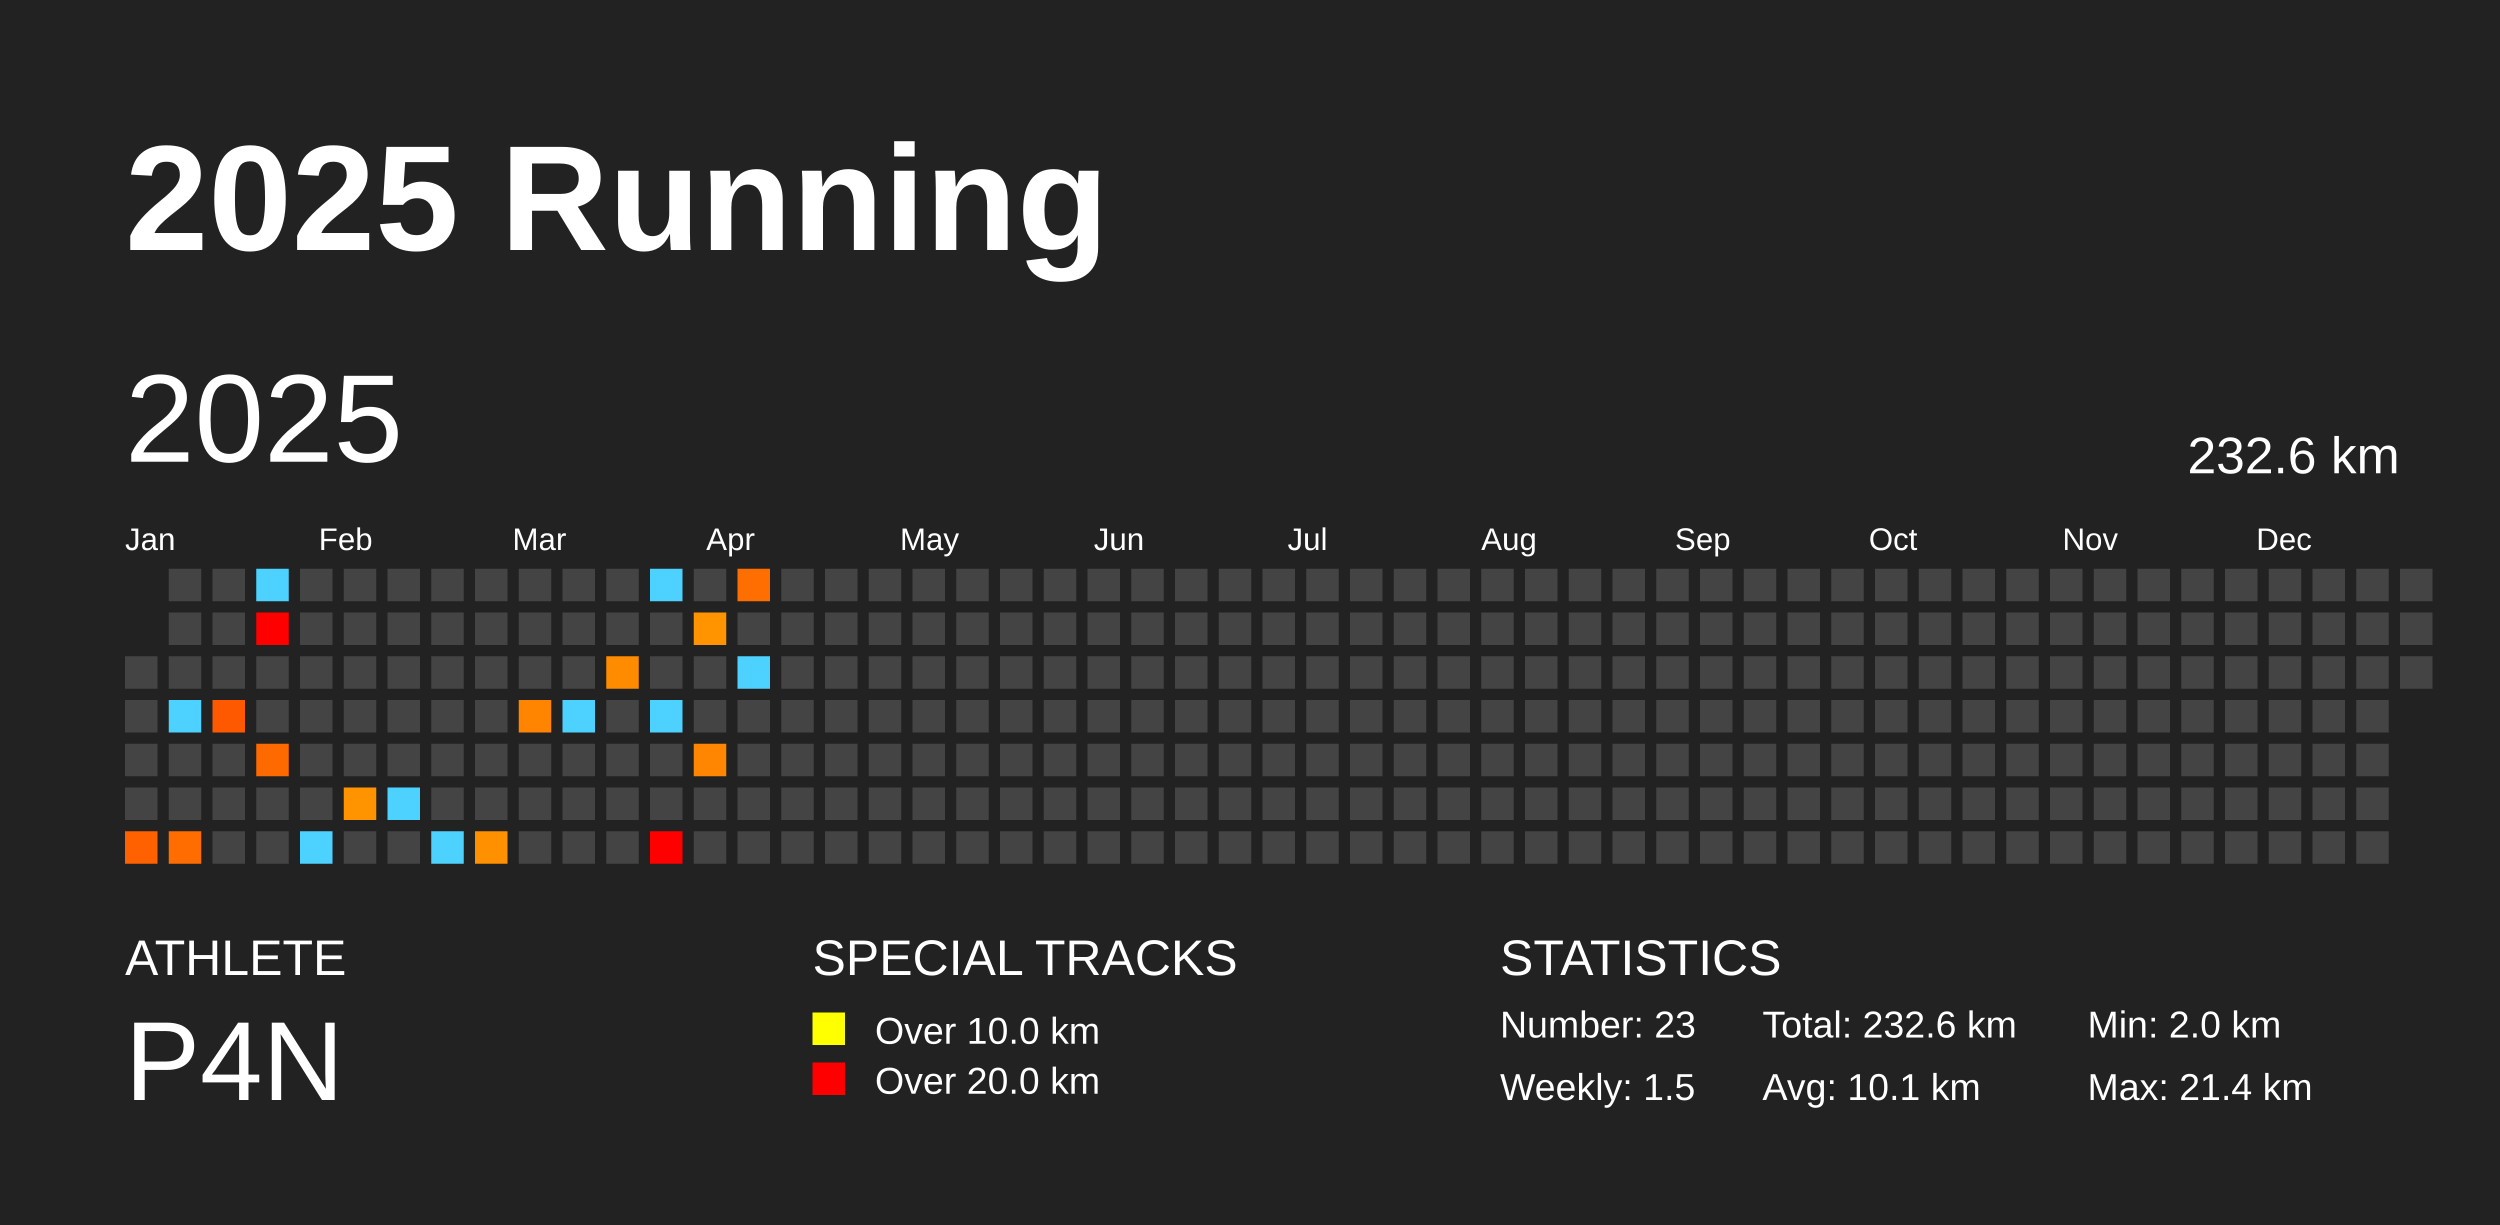
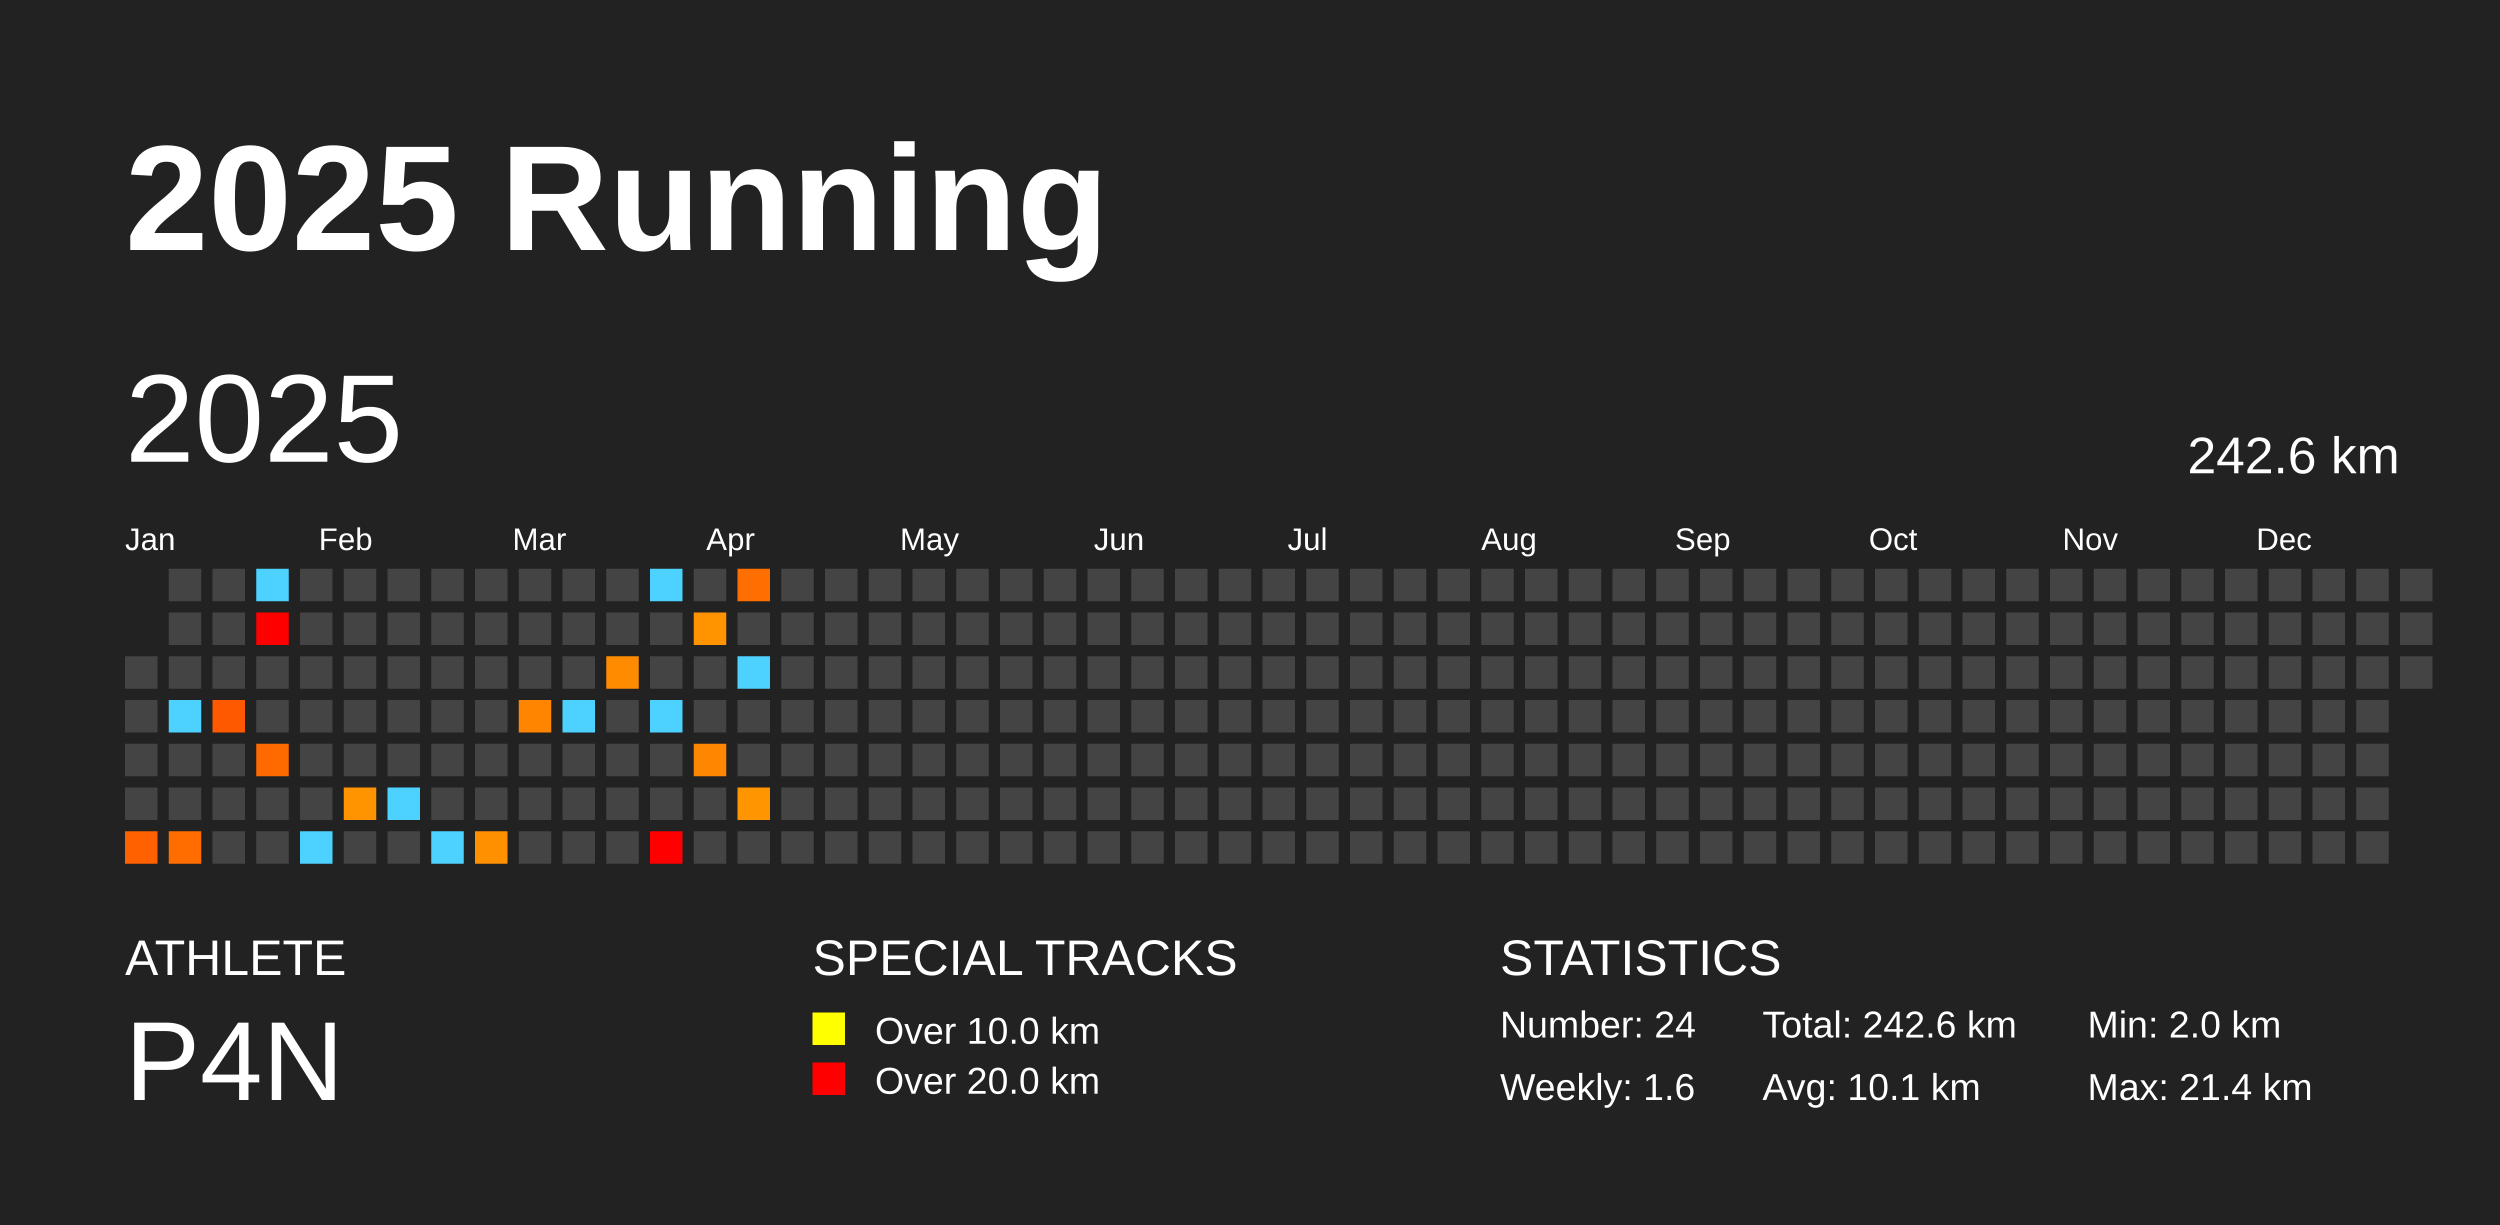
<svg xmlns="http://www.w3.org/2000/svg" baseProfile="full" height="98mm" version="1.1" viewBox="0,0,200,98" width="200mm">
  <defs />
  <rect fill="#222222" height="98" width="200" x="0" y="0" />
  <text fill="#FFFFFF" style="font-size:12px; font-family:Arial; font-weight:bold;" x="10" y="20">2025 Running</text>
  <text fill="#FFFFFF" style="font-size:4px; font-family:Arial" x="10" y="78">ATHLETE</text>
  <text fill="#FFFFFF" style="font-size:9px; font-family:Arial" x="10" y="88">P4N</text>
  <text fill="#FFFFFF" style="font-size:4px; font-family:Arial" x="65" y="78">SPECIAL TRACKS</text>
  <rect fill="yellow" height="2.6" width="2.6" x="65" y="81" />
  <text fill="#FFFFFF" style="font-size:3px; font-family:Arial" x="70" y="83.5">Over 10.0 km</text>
  <rect fill="red" height="2.6" width="2.6" x="65" y="85" />
  <text fill="#FFFFFF" style="font-size:3px; font-family:Arial" x="70" y="87.5">Over 20.0 km</text>
  <text fill="#FFFFFF" style="font-size:4px; font-family:Arial" x="120" y="78">STATISTICS</text>
-   <text fill="#FFFFFF" style="font-size:3px; font-family:Arial" x="120" y="83">Number: 23</text>
-   <text fill="#FFFFFF" style="font-size:3px; font-family:Arial" x="120" y="88">Weekly: 1.5</text>
-   <text fill="#FFFFFF" style="font-size:3px; font-family:Arial" x="141" y="83">Total: 232.6 km</text>
+   <text fill="#FFFFFF" style="font-size:3px; font-family:Arial" x="120" y="83">Number: 24</text>
+   <text fill="#FFFFFF" style="font-size:3px; font-family:Arial" x="120" y="88">Weekly: 1.6</text>
+   <text fill="#FFFFFF" style="font-size:3px; font-family:Arial" x="141" y="83">Total: 242.6 km</text>
  <text fill="#FFFFFF" style="font-size:3px; font-family:Arial" x="141" y="88">Avg: 10.1 km</text>
  <text fill="#FFFFFF" style="font-size:3px; font-family:Arial" x="167" y="83">Min: 2.0 km</text>
  <text fill="#FFFFFF" style="font-size:3px; font-family:Arial" x="167" y="88">Max: 21.4 km</text>
  <text dominant-baseline="hanging" fill="#FFFFFF" style="font-size:10.0px; font-family:Arial;" x="10" y="30">2025</text>
-   <text dominant-baseline="hanging" fill="#FFFFFF" style="font-size:4.125px; font-family:Arial;" x="175" y="35">232.6 km</text>
+   <text dominant-baseline="hanging" fill="#FFFFFF" style="font-size:4.125px; font-family:Arial;" x="175" y="35">242.6 km</text>
  <text fill="#FFFFFF" style="font-size:2.5px; font-family:Arial" x="10.0" y="44">Jan</text>
  <text fill="#FFFFFF" style="font-size:2.5px; font-family:Arial" x="25.5" y="44">Feb</text>
  <text fill="#FFFFFF" style="font-size:2.5px; font-family:Arial" x="41.0" y="44">Mar</text>
  <text fill="#FFFFFF" style="font-size:2.5px; font-family:Arial" x="56.5" y="44">Apr</text>
  <text fill="#FFFFFF" style="font-size:2.5px; font-family:Arial" x="72.0" y="44">May</text>
  <text fill="#FFFFFF" style="font-size:2.5px; font-family:Arial" x="87.5" y="44">Jun</text>
  <text fill="#FFFFFF" style="font-size:2.5px; font-family:Arial" x="103.0" y="44">Jul</text>
  <text fill="#FFFFFF" style="font-size:2.5px; font-family:Arial" x="118.5" y="44">Aug</text>
  <text fill="#FFFFFF" style="font-size:2.5px; font-family:Arial" x="134.0" y="44">Sep</text>
  <text fill="#FFFFFF" style="font-size:2.5px; font-family:Arial" x="149.5" y="44">Oct</text>
  <text fill="#FFFFFF" style="font-size:2.5px; font-family:Arial" x="165.0" y="44">Nov</text>
  <text fill="#FFFFFF" style="font-size:2.5px; font-family:Arial" x="180.5" y="44">Dec</text>
  <rect fill="#444444" height="2.6" width="2.6" x="10.0" y="52.5" />
  <rect fill="#444444" height="2.6" width="2.6" x="10.0" y="56.0" />
  <rect fill="#444444" height="2.6" width="2.6" x="10.0" y="59.5" />
  <rect fill="#444444" height="2.6" width="2.6" x="10.0" y="63.0" />
  <rect fill="#ff6100" height="2.6" width="2.6" x="10.0" y="66.5" />
  <rect fill="#444444" height="2.6" width="2.6" x="13.5" y="45.5" />
  <rect fill="#444444" height="2.6" width="2.6" x="13.5" y="49.0" />
  <rect fill="#444444" height="2.6" width="2.6" x="13.5" y="52.5" />
  <rect fill="#4dd2ff" height="2.6" width="2.6" x="13.5" y="56.0" />
  <rect fill="#444444" height="2.6" width="2.6" x="13.5" y="59.5" />
  <rect fill="#444444" height="2.6" width="2.6" x="13.5" y="63.0" />
  <rect fill="#ff6d00" height="2.6" width="2.6" x="13.5" y="66.5" />
  <rect fill="#444444" height="2.6" width="2.6" x="17.0" y="45.5" />
  <rect fill="#444444" height="2.6" width="2.6" x="17.0" y="49.0" />
  <rect fill="#444444" height="2.6" width="2.6" x="17.0" y="52.5" />
  <rect fill="#ff5900" height="2.6" width="2.6" x="17.0" y="56.0" />
  <rect fill="#444444" height="2.6" width="2.6" x="17.0" y="59.5" />
  <rect fill="#444444" height="2.6" width="2.6" x="17.0" y="63.0" />
  <rect fill="#444444" height="2.6" width="2.6" x="17.0" y="66.5" />
  <rect fill="#4dd2ff" height="2.6" width="2.6" x="20.5" y="45.5" />
  <rect fill="red" height="2.6" width="2.6" x="20.5" y="49.0" />
  <rect fill="#444444" height="2.6" width="2.6" x="20.5" y="52.5" />
  <rect fill="#444444" height="2.6" width="2.6" x="20.5" y="56.0" />
  <rect fill="#ff6a00" height="2.6" width="2.6" x="20.5" y="59.5" />
  <rect fill="#444444" height="2.6" width="2.6" x="20.5" y="63.0" />
  <rect fill="#444444" height="2.6" width="2.6" x="20.5" y="66.5" />
  <rect fill="#444444" height="2.6" width="2.6" x="24.0" y="45.5" />
  <rect fill="#444444" height="2.6" width="2.6" x="24.0" y="49.0" />
  <rect fill="#444444" height="2.6" width="2.6" x="24.0" y="52.5" />
  <rect fill="#444444" height="2.6" width="2.6" x="24.0" y="56.0" />
  <rect fill="#444444" height="2.6" width="2.6" x="24.0" y="59.5" />
  <rect fill="#444444" height="2.6" width="2.6" x="24.0" y="63.0" />
  <rect fill="#4dd2ff" height="2.6" width="2.6" x="24.0" y="66.5" />
  <rect fill="#444444" height="2.6" width="2.6" x="27.5" y="45.5" />
  <rect fill="#444444" height="2.6" width="2.6" x="27.5" y="49.0" />
  <rect fill="#444444" height="2.6" width="2.6" x="27.5" y="52.5" />
  <rect fill="#444444" height="2.6" width="2.6" x="27.5" y="56.0" />
  <rect fill="#444444" height="2.6" width="2.6" x="27.5" y="59.5" />
  <rect fill="#ff9400" height="2.6" width="2.6" x="27.5" y="63.0" />
  <rect fill="#444444" height="2.6" width="2.6" x="27.5" y="66.5" />
  <rect fill="#444444" height="2.6" width="2.6" x="31.0" y="45.5" />
  <rect fill="#444444" height="2.6" width="2.6" x="31.0" y="49.0" />
  <rect fill="#444444" height="2.6" width="2.6" x="31.0" y="52.5" />
  <rect fill="#444444" height="2.6" width="2.6" x="31.0" y="56.0" />
  <rect fill="#444444" height="2.6" width="2.6" x="31.0" y="59.5" />
  <rect fill="#4dd2ff" height="2.6" width="2.6" x="31.0" y="63.0" />
  <rect fill="#444444" height="2.6" width="2.6" x="31.0" y="66.5" />
  <rect fill="#444444" height="2.6" width="2.6" x="34.5" y="45.5" />
  <rect fill="#444444" height="2.6" width="2.6" x="34.5" y="49.0" />
  <rect fill="#444444" height="2.6" width="2.6" x="34.5" y="52.5" />
  <rect fill="#444444" height="2.6" width="2.6" x="34.5" y="56.0" />
  <rect fill="#444444" height="2.6" width="2.6" x="34.5" y="59.5" />
  <rect fill="#444444" height="2.6" width="2.6" x="34.5" y="63.0" />
  <rect fill="#4dd2ff" height="2.6" width="2.6" x="34.5" y="66.5" />
  <rect fill="#444444" height="2.6" width="2.6" x="38.0" y="45.5" />
  <rect fill="#444444" height="2.6" width="2.6" x="38.0" y="49.0" />
  <rect fill="#444444" height="2.6" width="2.6" x="38.0" y="52.5" />
  <rect fill="#444444" height="2.6" width="2.6" x="38.0" y="56.0" />
  <rect fill="#444444" height="2.6" width="2.6" x="38.0" y="59.5" />
  <rect fill="#444444" height="2.6" width="2.6" x="38.0" y="63.0" />
  <rect fill="#ff9000" height="2.6" width="2.6" x="38.0" y="66.5" />
  <rect fill="#444444" height="2.6" width="2.6" x="41.5" y="45.5" />
  <rect fill="#444444" height="2.6" width="2.6" x="41.5" y="49.0" />
  <rect fill="#444444" height="2.6" width="2.6" x="41.5" y="52.5" />
  <rect fill="#ff8400" height="2.6" width="2.6" x="41.5" y="56.0" />
  <rect fill="#444444" height="2.6" width="2.6" x="41.5" y="59.5" />
  <rect fill="#444444" height="2.6" width="2.6" x="41.5" y="63.0" />
  <rect fill="#444444" height="2.6" width="2.6" x="41.5" y="66.5" />
  <rect fill="#444444" height="2.6" width="2.6" x="45.0" y="45.5" />
  <rect fill="#444444" height="2.6" width="2.6" x="45.0" y="49.0" />
  <rect fill="#444444" height="2.6" width="2.6" x="45.0" y="52.5" />
  <rect fill="#4dd2ff" height="2.6" width="2.6" x="45.0" y="56.0" />
  <rect fill="#444444" height="2.6" width="2.6" x="45.0" y="59.5" />
  <rect fill="#444444" height="2.6" width="2.6" x="45.0" y="63.0" />
  <rect fill="#444444" height="2.6" width="2.6" x="45.0" y="66.5" />
  <rect fill="#444444" height="2.6" width="2.6" x="48.5" y="45.5" />
  <rect fill="#444444" height="2.6" width="2.6" x="48.5" y="49.0" />
  <rect fill="#ff8c00" height="2.6" width="2.6" x="48.5" y="52.5" />
  <rect fill="#444444" height="2.6" width="2.6" x="48.5" y="56.0" />
  <rect fill="#444444" height="2.6" width="2.6" x="48.5" y="59.5" />
  <rect fill="#444444" height="2.6" width="2.6" x="48.5" y="63.0" />
  <rect fill="#444444" height="2.6" width="2.6" x="48.5" y="66.5" />
  <rect fill="#4dd2ff" height="2.6" width="2.6" x="52.0" y="45.5" />
  <rect fill="#444444" height="2.6" width="2.6" x="52.0" y="49.0" />
  <rect fill="#444444" height="2.6" width="2.6" x="52.0" y="52.5" />
  <rect fill="#4dd2ff" height="2.6" width="2.6" x="52.0" y="56.0" />
  <rect fill="#444444" height="2.6" width="2.6" x="52.0" y="59.5" />
  <rect fill="#444444" height="2.6" width="2.6" x="52.0" y="63.0" />
  <rect fill="red" height="2.6" width="2.6" x="52.0" y="66.5" />
  <rect fill="#444444" height="2.6" width="2.6" x="55.5" y="45.5" />
  <rect fill="#ff9300" height="2.6" width="2.6" x="55.5" y="49.0" />
  <rect fill="#444444" height="2.6" width="2.6" x="55.5" y="52.5" />
  <rect fill="#444444" height="2.6" width="2.6" x="55.5" y="56.0" />
  <rect fill="#ff8600" height="2.6" width="2.6" x="55.5" y="59.5" />
  <rect fill="#444444" height="2.6" width="2.6" x="55.5" y="63.0" />
  <rect fill="#444444" height="2.6" width="2.6" x="55.5" y="66.5" />
  <rect fill="#ff6e00" height="2.6" width="2.6" x="59.0" y="45.5" />
  <rect fill="#444444" height="2.6" width="2.6" x="59.0" y="49.0" />
  <rect fill="#4dd2ff" height="2.6" width="2.6" x="59.0" y="52.5" />
  <rect fill="#444444" height="2.6" width="2.6" x="59.0" y="56.0" />
  <rect fill="#444444" height="2.6" width="2.6" x="59.0" y="59.5" />
-   <rect fill="#444444" height="2.6" width="2.6" x="59.0" y="63.0" />
+   <rect fill="#ff9500" height="2.6" width="2.6" x="59.0" y="63.0" />
  <rect fill="#444444" height="2.6" width="2.6" x="59.0" y="66.5" />
  <rect fill="#444444" height="2.6" width="2.6" x="62.5" y="45.5" />
  <rect fill="#444444" height="2.6" width="2.6" x="62.5" y="49.0" />
  <rect fill="#444444" height="2.6" width="2.6" x="62.5" y="52.5" />
  <rect fill="#444444" height="2.6" width="2.6" x="62.5" y="56.0" />
  <rect fill="#444444" height="2.6" width="2.6" x="62.5" y="59.5" />
  <rect fill="#444444" height="2.6" width="2.6" x="62.5" y="63.0" />
  <rect fill="#444444" height="2.6" width="2.6" x="62.5" y="66.5" />
  <rect fill="#444444" height="2.6" width="2.6" x="66.0" y="45.5" />
  <rect fill="#444444" height="2.6" width="2.6" x="66.0" y="49.0" />
  <rect fill="#444444" height="2.6" width="2.6" x="66.0" y="52.5" />
  <rect fill="#444444" height="2.6" width="2.6" x="66.0" y="56.0" />
  <rect fill="#444444" height="2.6" width="2.6" x="66.0" y="59.5" />
  <rect fill="#444444" height="2.6" width="2.6" x="66.0" y="63.0" />
  <rect fill="#444444" height="2.6" width="2.6" x="66.0" y="66.5" />
  <rect fill="#444444" height="2.6" width="2.6" x="69.5" y="45.5" />
  <rect fill="#444444" height="2.6" width="2.6" x="69.5" y="49.0" />
  <rect fill="#444444" height="2.6" width="2.6" x="69.5" y="52.5" />
  <rect fill="#444444" height="2.6" width="2.6" x="69.5" y="56.0" />
  <rect fill="#444444" height="2.6" width="2.6" x="69.5" y="59.5" />
  <rect fill="#444444" height="2.6" width="2.6" x="69.5" y="63.0" />
  <rect fill="#444444" height="2.6" width="2.6" x="69.5" y="66.5" />
  <rect fill="#444444" height="2.6" width="2.6" x="73.0" y="45.5" />
  <rect fill="#444444" height="2.6" width="2.6" x="73.0" y="49.0" />
  <rect fill="#444444" height="2.6" width="2.6" x="73.0" y="52.5" />
  <rect fill="#444444" height="2.6" width="2.6" x="73.0" y="56.0" />
  <rect fill="#444444" height="2.6" width="2.6" x="73.0" y="59.5" />
  <rect fill="#444444" height="2.6" width="2.6" x="73.0" y="63.0" />
  <rect fill="#444444" height="2.6" width="2.6" x="73.0" y="66.5" />
  <rect fill="#444444" height="2.6" width="2.6" x="76.5" y="45.5" />
  <rect fill="#444444" height="2.6" width="2.6" x="76.5" y="49.0" />
  <rect fill="#444444" height="2.6" width="2.6" x="76.5" y="52.5" />
  <rect fill="#444444" height="2.6" width="2.6" x="76.5" y="56.0" />
  <rect fill="#444444" height="2.6" width="2.6" x="76.5" y="59.5" />
  <rect fill="#444444" height="2.6" width="2.6" x="76.5" y="63.0" />
  <rect fill="#444444" height="2.6" width="2.6" x="76.5" y="66.5" />
  <rect fill="#444444" height="2.6" width="2.6" x="80.0" y="45.5" />
  <rect fill="#444444" height="2.6" width="2.6" x="80.0" y="49.0" />
  <rect fill="#444444" height="2.6" width="2.6" x="80.0" y="52.5" />
  <rect fill="#444444" height="2.6" width="2.6" x="80.0" y="56.0" />
  <rect fill="#444444" height="2.6" width="2.6" x="80.0" y="59.5" />
  <rect fill="#444444" height="2.6" width="2.6" x="80.0" y="63.0" />
  <rect fill="#444444" height="2.6" width="2.6" x="80.0" y="66.5" />
  <rect fill="#444444" height="2.6" width="2.6" x="83.5" y="45.5" />
  <rect fill="#444444" height="2.6" width="2.6" x="83.5" y="49.0" />
  <rect fill="#444444" height="2.6" width="2.6" x="83.5" y="52.5" />
  <rect fill="#444444" height="2.6" width="2.6" x="83.5" y="56.0" />
  <rect fill="#444444" height="2.6" width="2.6" x="83.5" y="59.5" />
  <rect fill="#444444" height="2.6" width="2.6" x="83.5" y="63.0" />
  <rect fill="#444444" height="2.6" width="2.6" x="83.5" y="66.5" />
  <rect fill="#444444" height="2.6" width="2.6" x="87.0" y="45.5" />
  <rect fill="#444444" height="2.6" width="2.6" x="87.0" y="49.0" />
  <rect fill="#444444" height="2.6" width="2.6" x="87.0" y="52.5" />
  <rect fill="#444444" height="2.6" width="2.6" x="87.0" y="56.0" />
  <rect fill="#444444" height="2.6" width="2.6" x="87.0" y="59.5" />
  <rect fill="#444444" height="2.6" width="2.6" x="87.0" y="63.0" />
  <rect fill="#444444" height="2.6" width="2.6" x="87.0" y="66.5" />
  <rect fill="#444444" height="2.6" width="2.6" x="90.5" y="45.5" />
  <rect fill="#444444" height="2.6" width="2.6" x="90.5" y="49.0" />
  <rect fill="#444444" height="2.6" width="2.6" x="90.5" y="52.5" />
  <rect fill="#444444" height="2.6" width="2.6" x="90.5" y="56.0" />
  <rect fill="#444444" height="2.6" width="2.6" x="90.5" y="59.5" />
  <rect fill="#444444" height="2.6" width="2.6" x="90.5" y="63.0" />
  <rect fill="#444444" height="2.6" width="2.6" x="90.5" y="66.5" />
  <rect fill="#444444" height="2.6" width="2.6" x="94.0" y="45.5" />
  <rect fill="#444444" height="2.6" width="2.6" x="94.0" y="49.0" />
  <rect fill="#444444" height="2.6" width="2.6" x="94.0" y="52.5" />
  <rect fill="#444444" height="2.6" width="2.6" x="94.0" y="56.0" />
  <rect fill="#444444" height="2.6" width="2.6" x="94.0" y="59.5" />
  <rect fill="#444444" height="2.6" width="2.6" x="94.0" y="63.0" />
  <rect fill="#444444" height="2.6" width="2.6" x="94.0" y="66.5" />
  <rect fill="#444444" height="2.6" width="2.6" x="97.5" y="45.5" />
  <rect fill="#444444" height="2.6" width="2.6" x="97.5" y="49.0" />
  <rect fill="#444444" height="2.6" width="2.6" x="97.5" y="52.5" />
  <rect fill="#444444" height="2.6" width="2.6" x="97.5" y="56.0" />
  <rect fill="#444444" height="2.6" width="2.6" x="97.5" y="59.5" />
  <rect fill="#444444" height="2.6" width="2.6" x="97.5" y="63.0" />
  <rect fill="#444444" height="2.6" width="2.6" x="97.5" y="66.5" />
  <rect fill="#444444" height="2.6" width="2.6" x="101.0" y="45.5" />
  <rect fill="#444444" height="2.6" width="2.6" x="101.0" y="49.0" />
  <rect fill="#444444" height="2.6" width="2.6" x="101.0" y="52.5" />
  <rect fill="#444444" height="2.6" width="2.6" x="101.0" y="56.0" />
  <rect fill="#444444" height="2.6" width="2.6" x="101.0" y="59.5" />
  <rect fill="#444444" height="2.6" width="2.6" x="101.0" y="63.0" />
  <rect fill="#444444" height="2.6" width="2.6" x="101.0" y="66.5" />
  <rect fill="#444444" height="2.6" width="2.6" x="104.5" y="45.5" />
  <rect fill="#444444" height="2.6" width="2.6" x="104.5" y="49.0" />
  <rect fill="#444444" height="2.6" width="2.6" x="104.5" y="52.5" />
  <rect fill="#444444" height="2.6" width="2.6" x="104.5" y="56.0" />
  <rect fill="#444444" height="2.6" width="2.6" x="104.5" y="59.5" />
  <rect fill="#444444" height="2.6" width="2.6" x="104.5" y="63.0" />
  <rect fill="#444444" height="2.6" width="2.6" x="104.5" y="66.5" />
  <rect fill="#444444" height="2.6" width="2.6" x="108.0" y="45.5" />
  <rect fill="#444444" height="2.6" width="2.6" x="108.0" y="49.0" />
  <rect fill="#444444" height="2.6" width="2.6" x="108.0" y="52.5" />
  <rect fill="#444444" height="2.6" width="2.6" x="108.0" y="56.0" />
  <rect fill="#444444" height="2.6" width="2.6" x="108.0" y="59.5" />
  <rect fill="#444444" height="2.6" width="2.6" x="108.0" y="63.0" />
  <rect fill="#444444" height="2.6" width="2.6" x="108.0" y="66.5" />
  <rect fill="#444444" height="2.6" width="2.6" x="111.5" y="45.5" />
  <rect fill="#444444" height="2.6" width="2.6" x="111.5" y="49.0" />
  <rect fill="#444444" height="2.6" width="2.6" x="111.5" y="52.5" />
  <rect fill="#444444" height="2.6" width="2.6" x="111.5" y="56.0" />
  <rect fill="#444444" height="2.6" width="2.6" x="111.5" y="59.5" />
  <rect fill="#444444" height="2.6" width="2.6" x="111.5" y="63.0" />
  <rect fill="#444444" height="2.6" width="2.6" x="111.5" y="66.5" />
  <rect fill="#444444" height="2.6" width="2.6" x="115.0" y="45.5" />
  <rect fill="#444444" height="2.6" width="2.6" x="115.0" y="49.0" />
  <rect fill="#444444" height="2.6" width="2.6" x="115.0" y="52.5" />
  <rect fill="#444444" height="2.6" width="2.6" x="115.0" y="56.0" />
  <rect fill="#444444" height="2.6" width="2.6" x="115.0" y="59.5" />
  <rect fill="#444444" height="2.6" width="2.6" x="115.0" y="63.0" />
  <rect fill="#444444" height="2.6" width="2.6" x="115.0" y="66.5" />
  <rect fill="#444444" height="2.6" width="2.6" x="118.5" y="45.5" />
  <rect fill="#444444" height="2.6" width="2.6" x="118.5" y="49.0" />
  <rect fill="#444444" height="2.6" width="2.6" x="118.5" y="52.5" />
  <rect fill="#444444" height="2.6" width="2.6" x="118.5" y="56.0" />
  <rect fill="#444444" height="2.6" width="2.6" x="118.5" y="59.5" />
  <rect fill="#444444" height="2.6" width="2.6" x="118.5" y="63.0" />
  <rect fill="#444444" height="2.6" width="2.6" x="118.5" y="66.5" />
  <rect fill="#444444" height="2.6" width="2.6" x="122.0" y="45.5" />
  <rect fill="#444444" height="2.6" width="2.6" x="122.0" y="49.0" />
  <rect fill="#444444" height="2.6" width="2.6" x="122.0" y="52.5" />
  <rect fill="#444444" height="2.6" width="2.6" x="122.0" y="56.0" />
  <rect fill="#444444" height="2.6" width="2.6" x="122.0" y="59.5" />
  <rect fill="#444444" height="2.6" width="2.6" x="122.0" y="63.0" />
  <rect fill="#444444" height="2.6" width="2.6" x="122.0" y="66.5" />
  <rect fill="#444444" height="2.6" width="2.6" x="125.5" y="45.5" />
  <rect fill="#444444" height="2.6" width="2.6" x="125.5" y="49.0" />
  <rect fill="#444444" height="2.6" width="2.6" x="125.5" y="52.5" />
  <rect fill="#444444" height="2.6" width="2.6" x="125.5" y="56.0" />
  <rect fill="#444444" height="2.6" width="2.6" x="125.5" y="59.5" />
  <rect fill="#444444" height="2.6" width="2.6" x="125.5" y="63.0" />
  <rect fill="#444444" height="2.6" width="2.6" x="125.5" y="66.5" />
  <rect fill="#444444" height="2.6" width="2.6" x="129.0" y="45.5" />
  <rect fill="#444444" height="2.6" width="2.6" x="129.0" y="49.0" />
  <rect fill="#444444" height="2.6" width="2.6" x="129.0" y="52.5" />
  <rect fill="#444444" height="2.6" width="2.6" x="129.0" y="56.0" />
  <rect fill="#444444" height="2.6" width="2.6" x="129.0" y="59.5" />
  <rect fill="#444444" height="2.6" width="2.6" x="129.0" y="63.0" />
  <rect fill="#444444" height="2.6" width="2.6" x="129.0" y="66.5" />
  <rect fill="#444444" height="2.6" width="2.6" x="132.5" y="45.5" />
  <rect fill="#444444" height="2.6" width="2.6" x="132.5" y="49.0" />
  <rect fill="#444444" height="2.6" width="2.6" x="132.5" y="52.5" />
  <rect fill="#444444" height="2.6" width="2.6" x="132.5" y="56.0" />
  <rect fill="#444444" height="2.6" width="2.6" x="132.5" y="59.5" />
  <rect fill="#444444" height="2.6" width="2.6" x="132.5" y="63.0" />
  <rect fill="#444444" height="2.6" width="2.6" x="132.5" y="66.5" />
  <rect fill="#444444" height="2.6" width="2.6" x="136.0" y="45.5" />
  <rect fill="#444444" height="2.6" width="2.6" x="136.0" y="49.0" />
  <rect fill="#444444" height="2.6" width="2.6" x="136.0" y="52.5" />
  <rect fill="#444444" height="2.6" width="2.6" x="136.0" y="56.0" />
  <rect fill="#444444" height="2.6" width="2.6" x="136.0" y="59.5" />
  <rect fill="#444444" height="2.6" width="2.6" x="136.0" y="63.0" />
  <rect fill="#444444" height="2.6" width="2.6" x="136.0" y="66.5" />
  <rect fill="#444444" height="2.6" width="2.6" x="139.5" y="45.5" />
  <rect fill="#444444" height="2.6" width="2.6" x="139.5" y="49.0" />
  <rect fill="#444444" height="2.6" width="2.6" x="139.5" y="52.5" />
  <rect fill="#444444" height="2.6" width="2.6" x="139.5" y="56.0" />
  <rect fill="#444444" height="2.6" width="2.6" x="139.5" y="59.5" />
  <rect fill="#444444" height="2.6" width="2.6" x="139.5" y="63.0" />
  <rect fill="#444444" height="2.6" width="2.6" x="139.5" y="66.5" />
  <rect fill="#444444" height="2.6" width="2.6" x="143.0" y="45.5" />
  <rect fill="#444444" height="2.6" width="2.6" x="143.0" y="49.0" />
  <rect fill="#444444" height="2.6" width="2.6" x="143.0" y="52.5" />
  <rect fill="#444444" height="2.6" width="2.6" x="143.0" y="56.0" />
  <rect fill="#444444" height="2.6" width="2.6" x="143.0" y="59.5" />
  <rect fill="#444444" height="2.6" width="2.6" x="143.0" y="63.0" />
  <rect fill="#444444" height="2.6" width="2.6" x="143.0" y="66.5" />
  <rect fill="#444444" height="2.6" width="2.6" x="146.5" y="45.5" />
  <rect fill="#444444" height="2.6" width="2.6" x="146.5" y="49.0" />
  <rect fill="#444444" height="2.6" width="2.6" x="146.5" y="52.5" />
  <rect fill="#444444" height="2.6" width="2.6" x="146.5" y="56.0" />
  <rect fill="#444444" height="2.6" width="2.6" x="146.5" y="59.5" />
  <rect fill="#444444" height="2.6" width="2.6" x="146.5" y="63.0" />
  <rect fill="#444444" height="2.6" width="2.6" x="146.5" y="66.5" />
  <rect fill="#444444" height="2.6" width="2.6" x="150.0" y="45.5" />
  <rect fill="#444444" height="2.6" width="2.6" x="150.0" y="49.0" />
  <rect fill="#444444" height="2.6" width="2.6" x="150.0" y="52.5" />
  <rect fill="#444444" height="2.6" width="2.6" x="150.0" y="56.0" />
  <rect fill="#444444" height="2.6" width="2.6" x="150.0" y="59.5" />
  <rect fill="#444444" height="2.6" width="2.6" x="150.0" y="63.0" />
  <rect fill="#444444" height="2.6" width="2.6" x="150.0" y="66.5" />
  <rect fill="#444444" height="2.6" width="2.6" x="153.5" y="45.5" />
  <rect fill="#444444" height="2.6" width="2.6" x="153.5" y="49.0" />
  <rect fill="#444444" height="2.6" width="2.6" x="153.5" y="52.5" />
  <rect fill="#444444" height="2.6" width="2.6" x="153.5" y="56.0" />
  <rect fill="#444444" height="2.6" width="2.6" x="153.5" y="59.5" />
  <rect fill="#444444" height="2.6" width="2.6" x="153.5" y="63.0" />
  <rect fill="#444444" height="2.6" width="2.6" x="153.5" y="66.5" />
  <rect fill="#444444" height="2.6" width="2.6" x="157.0" y="45.5" />
  <rect fill="#444444" height="2.6" width="2.6" x="157.0" y="49.0" />
  <rect fill="#444444" height="2.6" width="2.6" x="157.0" y="52.5" />
  <rect fill="#444444" height="2.6" width="2.6" x="157.0" y="56.0" />
  <rect fill="#444444" height="2.6" width="2.6" x="157.0" y="59.5" />
  <rect fill="#444444" height="2.6" width="2.6" x="157.0" y="63.0" />
  <rect fill="#444444" height="2.6" width="2.6" x="157.0" y="66.5" />
  <rect fill="#444444" height="2.6" width="2.6" x="160.5" y="45.5" />
  <rect fill="#444444" height="2.6" width="2.6" x="160.5" y="49.0" />
  <rect fill="#444444" height="2.6" width="2.6" x="160.5" y="52.5" />
  <rect fill="#444444" height="2.6" width="2.6" x="160.5" y="56.0" />
  <rect fill="#444444" height="2.6" width="2.6" x="160.5" y="59.5" />
  <rect fill="#444444" height="2.6" width="2.6" x="160.5" y="63.0" />
  <rect fill="#444444" height="2.6" width="2.6" x="160.5" y="66.5" />
  <rect fill="#444444" height="2.6" width="2.6" x="164.0" y="45.5" />
  <rect fill="#444444" height="2.6" width="2.6" x="164.0" y="49.0" />
  <rect fill="#444444" height="2.6" width="2.6" x="164.0" y="52.5" />
  <rect fill="#444444" height="2.6" width="2.6" x="164.0" y="56.0" />
  <rect fill="#444444" height="2.6" width="2.6" x="164.0" y="59.5" />
  <rect fill="#444444" height="2.6" width="2.6" x="164.0" y="63.0" />
  <rect fill="#444444" height="2.6" width="2.6" x="164.0" y="66.5" />
  <rect fill="#444444" height="2.6" width="2.6" x="167.5" y="45.5" />
  <rect fill="#444444" height="2.6" width="2.6" x="167.5" y="49.0" />
  <rect fill="#444444" height="2.6" width="2.6" x="167.5" y="52.5" />
  <rect fill="#444444" height="2.6" width="2.6" x="167.5" y="56.0" />
  <rect fill="#444444" height="2.6" width="2.6" x="167.5" y="59.5" />
  <rect fill="#444444" height="2.6" width="2.6" x="167.5" y="63.0" />
  <rect fill="#444444" height="2.6" width="2.6" x="167.5" y="66.5" />
  <rect fill="#444444" height="2.6" width="2.6" x="171.0" y="45.5" />
  <rect fill="#444444" height="2.6" width="2.6" x="171.0" y="49.0" />
  <rect fill="#444444" height="2.6" width="2.6" x="171.0" y="52.5" />
  <rect fill="#444444" height="2.6" width="2.6" x="171.0" y="56.0" />
  <rect fill="#444444" height="2.6" width="2.6" x="171.0" y="59.5" />
  <rect fill="#444444" height="2.6" width="2.6" x="171.0" y="63.0" />
  <rect fill="#444444" height="2.6" width="2.6" x="171.0" y="66.5" />
  <rect fill="#444444" height="2.6" width="2.6" x="174.5" y="45.5" />
  <rect fill="#444444" height="2.6" width="2.6" x="174.5" y="49.0" />
  <rect fill="#444444" height="2.6" width="2.6" x="174.5" y="52.5" />
  <rect fill="#444444" height="2.6" width="2.6" x="174.5" y="56.0" />
  <rect fill="#444444" height="2.6" width="2.6" x="174.5" y="59.5" />
  <rect fill="#444444" height="2.6" width="2.6" x="174.5" y="63.0" />
  <rect fill="#444444" height="2.6" width="2.6" x="174.5" y="66.5" />
  <rect fill="#444444" height="2.6" width="2.6" x="178.0" y="45.5" />
  <rect fill="#444444" height="2.6" width="2.6" x="178.0" y="49.0" />
  <rect fill="#444444" height="2.6" width="2.6" x="178.0" y="52.5" />
  <rect fill="#444444" height="2.6" width="2.6" x="178.0" y="56.0" />
  <rect fill="#444444" height="2.6" width="2.6" x="178.0" y="59.5" />
  <rect fill="#444444" height="2.6" width="2.6" x="178.0" y="63.0" />
  <rect fill="#444444" height="2.6" width="2.6" x="178.0" y="66.5" />
  <rect fill="#444444" height="2.6" width="2.6" x="181.5" y="45.5" />
  <rect fill="#444444" height="2.6" width="2.6" x="181.5" y="49.0" />
  <rect fill="#444444" height="2.6" width="2.6" x="181.5" y="52.5" />
  <rect fill="#444444" height="2.6" width="2.6" x="181.5" y="56.0" />
  <rect fill="#444444" height="2.6" width="2.6" x="181.5" y="59.5" />
  <rect fill="#444444" height="2.6" width="2.6" x="181.5" y="63.0" />
  <rect fill="#444444" height="2.6" width="2.6" x="181.5" y="66.5" />
  <rect fill="#444444" height="2.6" width="2.6" x="185.0" y="45.5" />
  <rect fill="#444444" height="2.6" width="2.6" x="185.0" y="49.0" />
  <rect fill="#444444" height="2.6" width="2.6" x="185.0" y="52.5" />
  <rect fill="#444444" height="2.6" width="2.6" x="185.0" y="56.0" />
  <rect fill="#444444" height="2.6" width="2.6" x="185.0" y="59.5" />
  <rect fill="#444444" height="2.6" width="2.6" x="185.0" y="63.0" />
  <rect fill="#444444" height="2.6" width="2.6" x="185.0" y="66.5" />
  <rect fill="#444444" height="2.6" width="2.6" x="188.5" y="45.5" />
  <rect fill="#444444" height="2.6" width="2.6" x="188.5" y="49.0" />
  <rect fill="#444444" height="2.6" width="2.6" x="188.5" y="52.5" />
  <rect fill="#444444" height="2.6" width="2.6" x="188.5" y="56.0" />
  <rect fill="#444444" height="2.6" width="2.6" x="188.5" y="59.5" />
  <rect fill="#444444" height="2.6" width="2.6" x="188.5" y="63.0" />
  <rect fill="#444444" height="2.6" width="2.6" x="188.5" y="66.5" />
  <rect fill="#444444" height="2.6" width="2.6" x="192.0" y="45.5" />
  <rect fill="#444444" height="2.6" width="2.6" x="192.0" y="49.0" />
  <rect fill="#444444" height="2.6" width="2.6" x="192.0" y="52.5" />
</svg>
